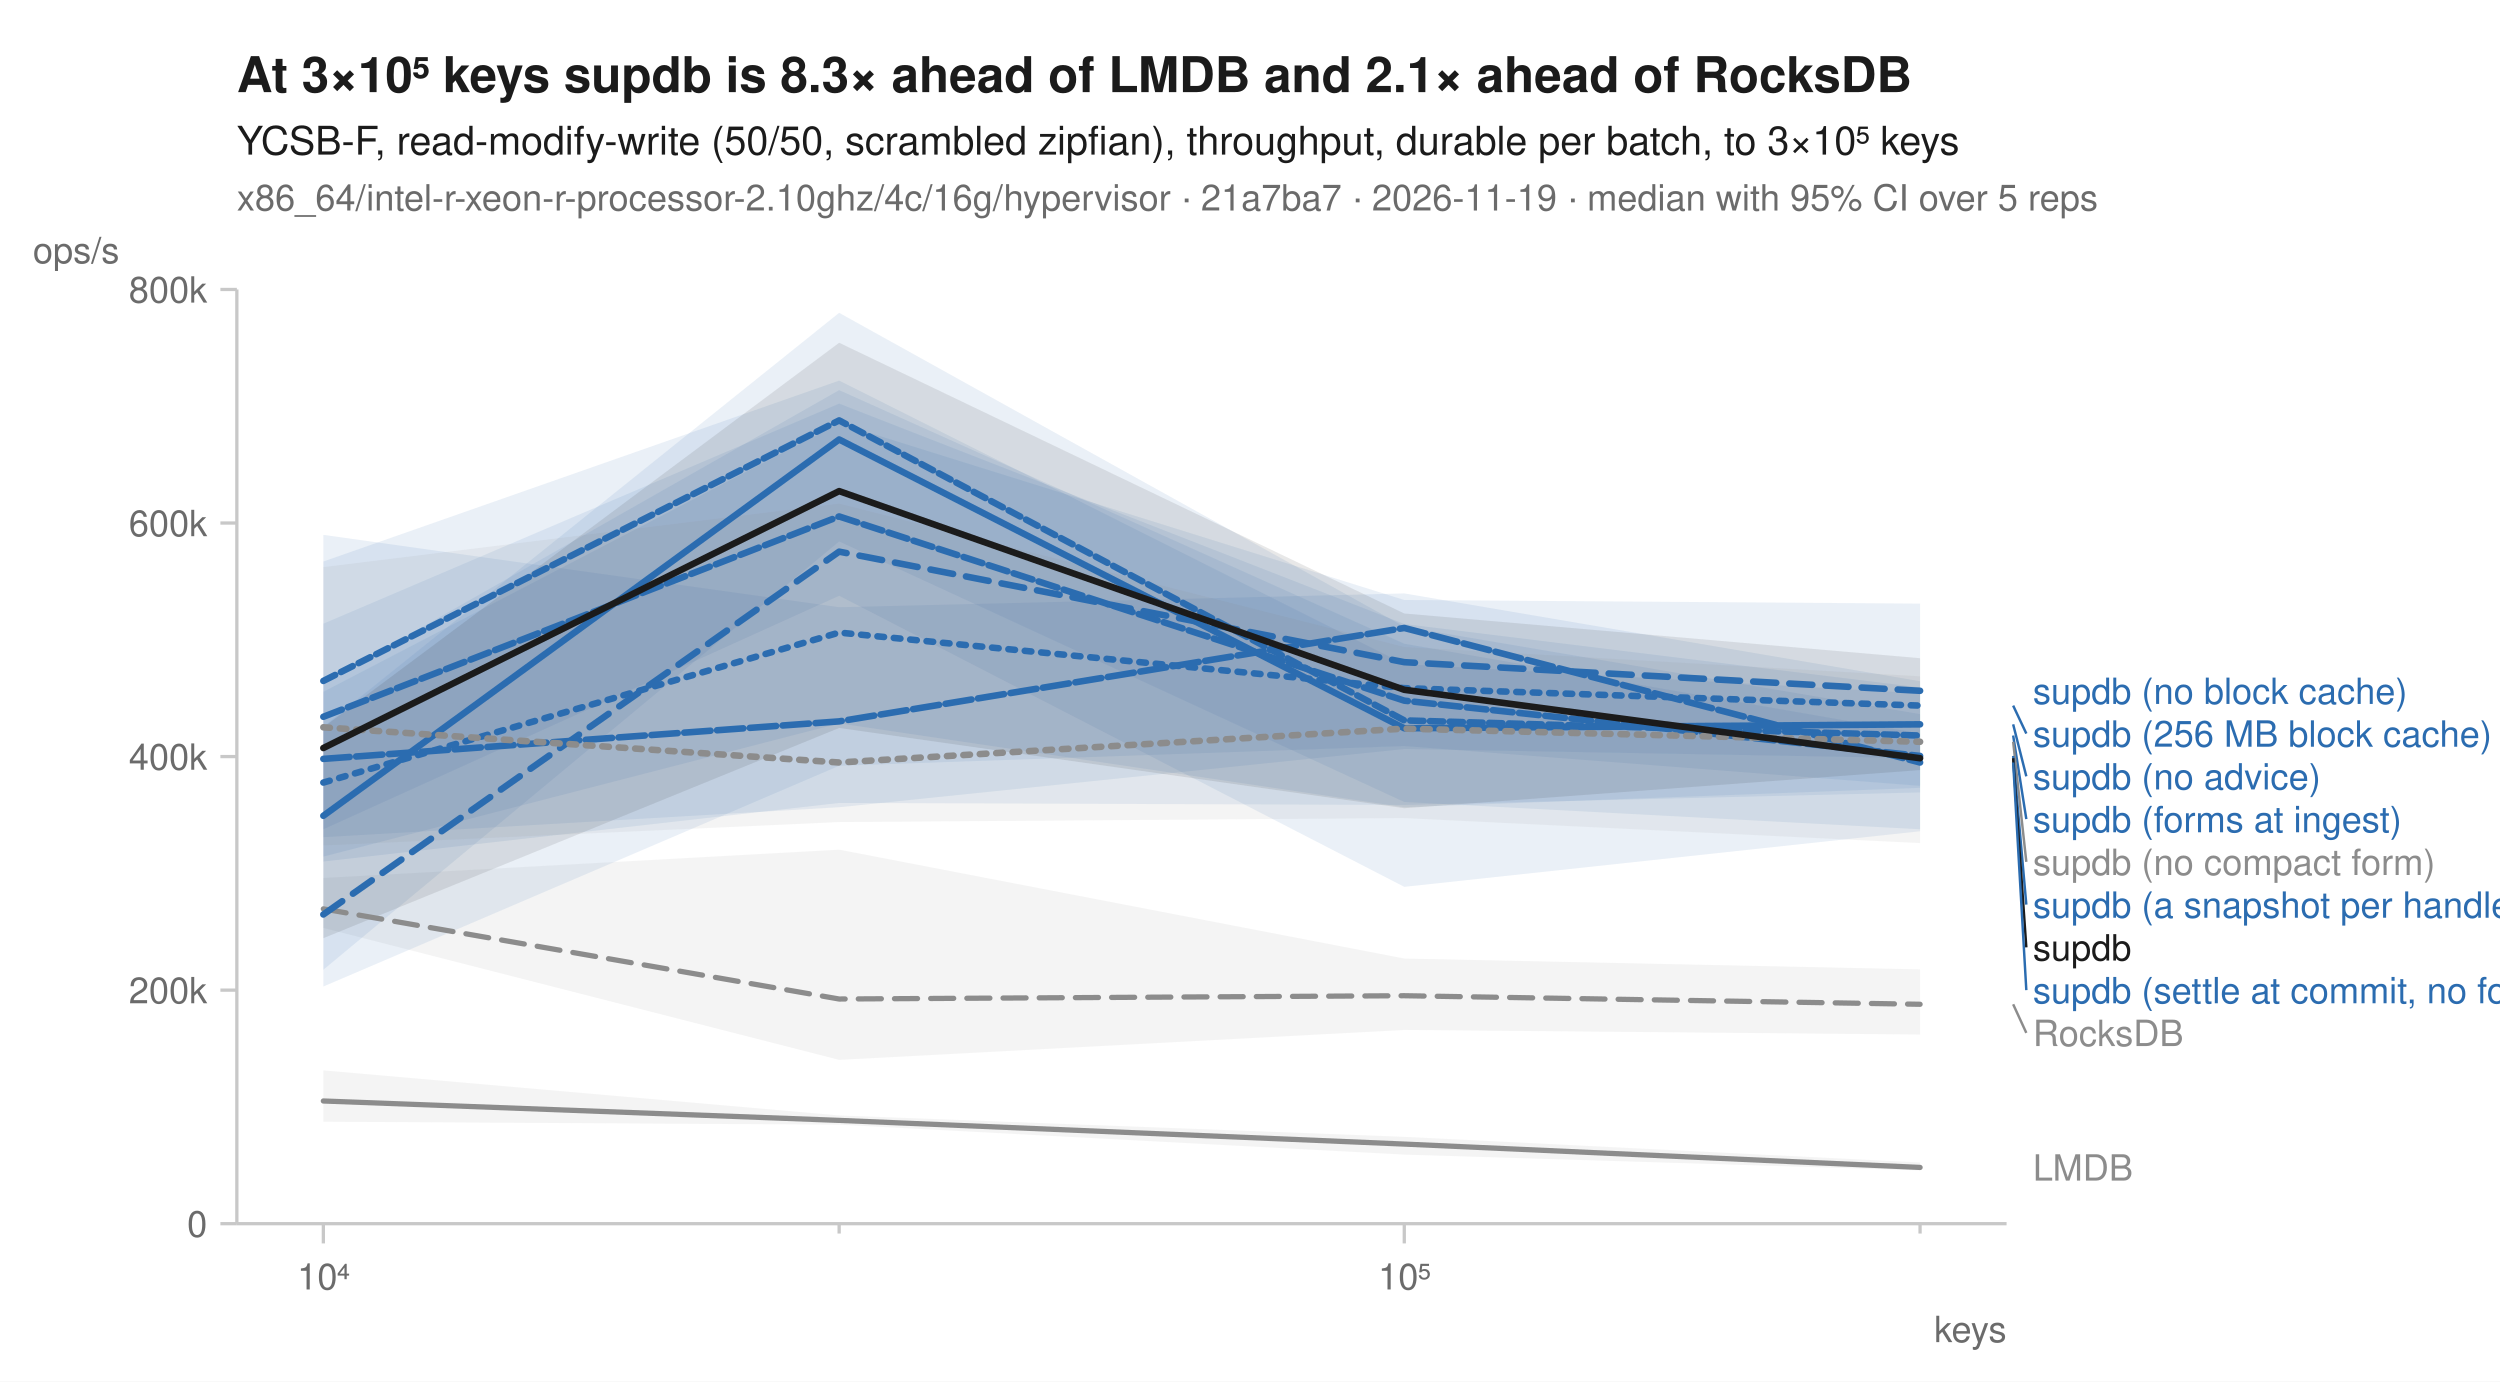
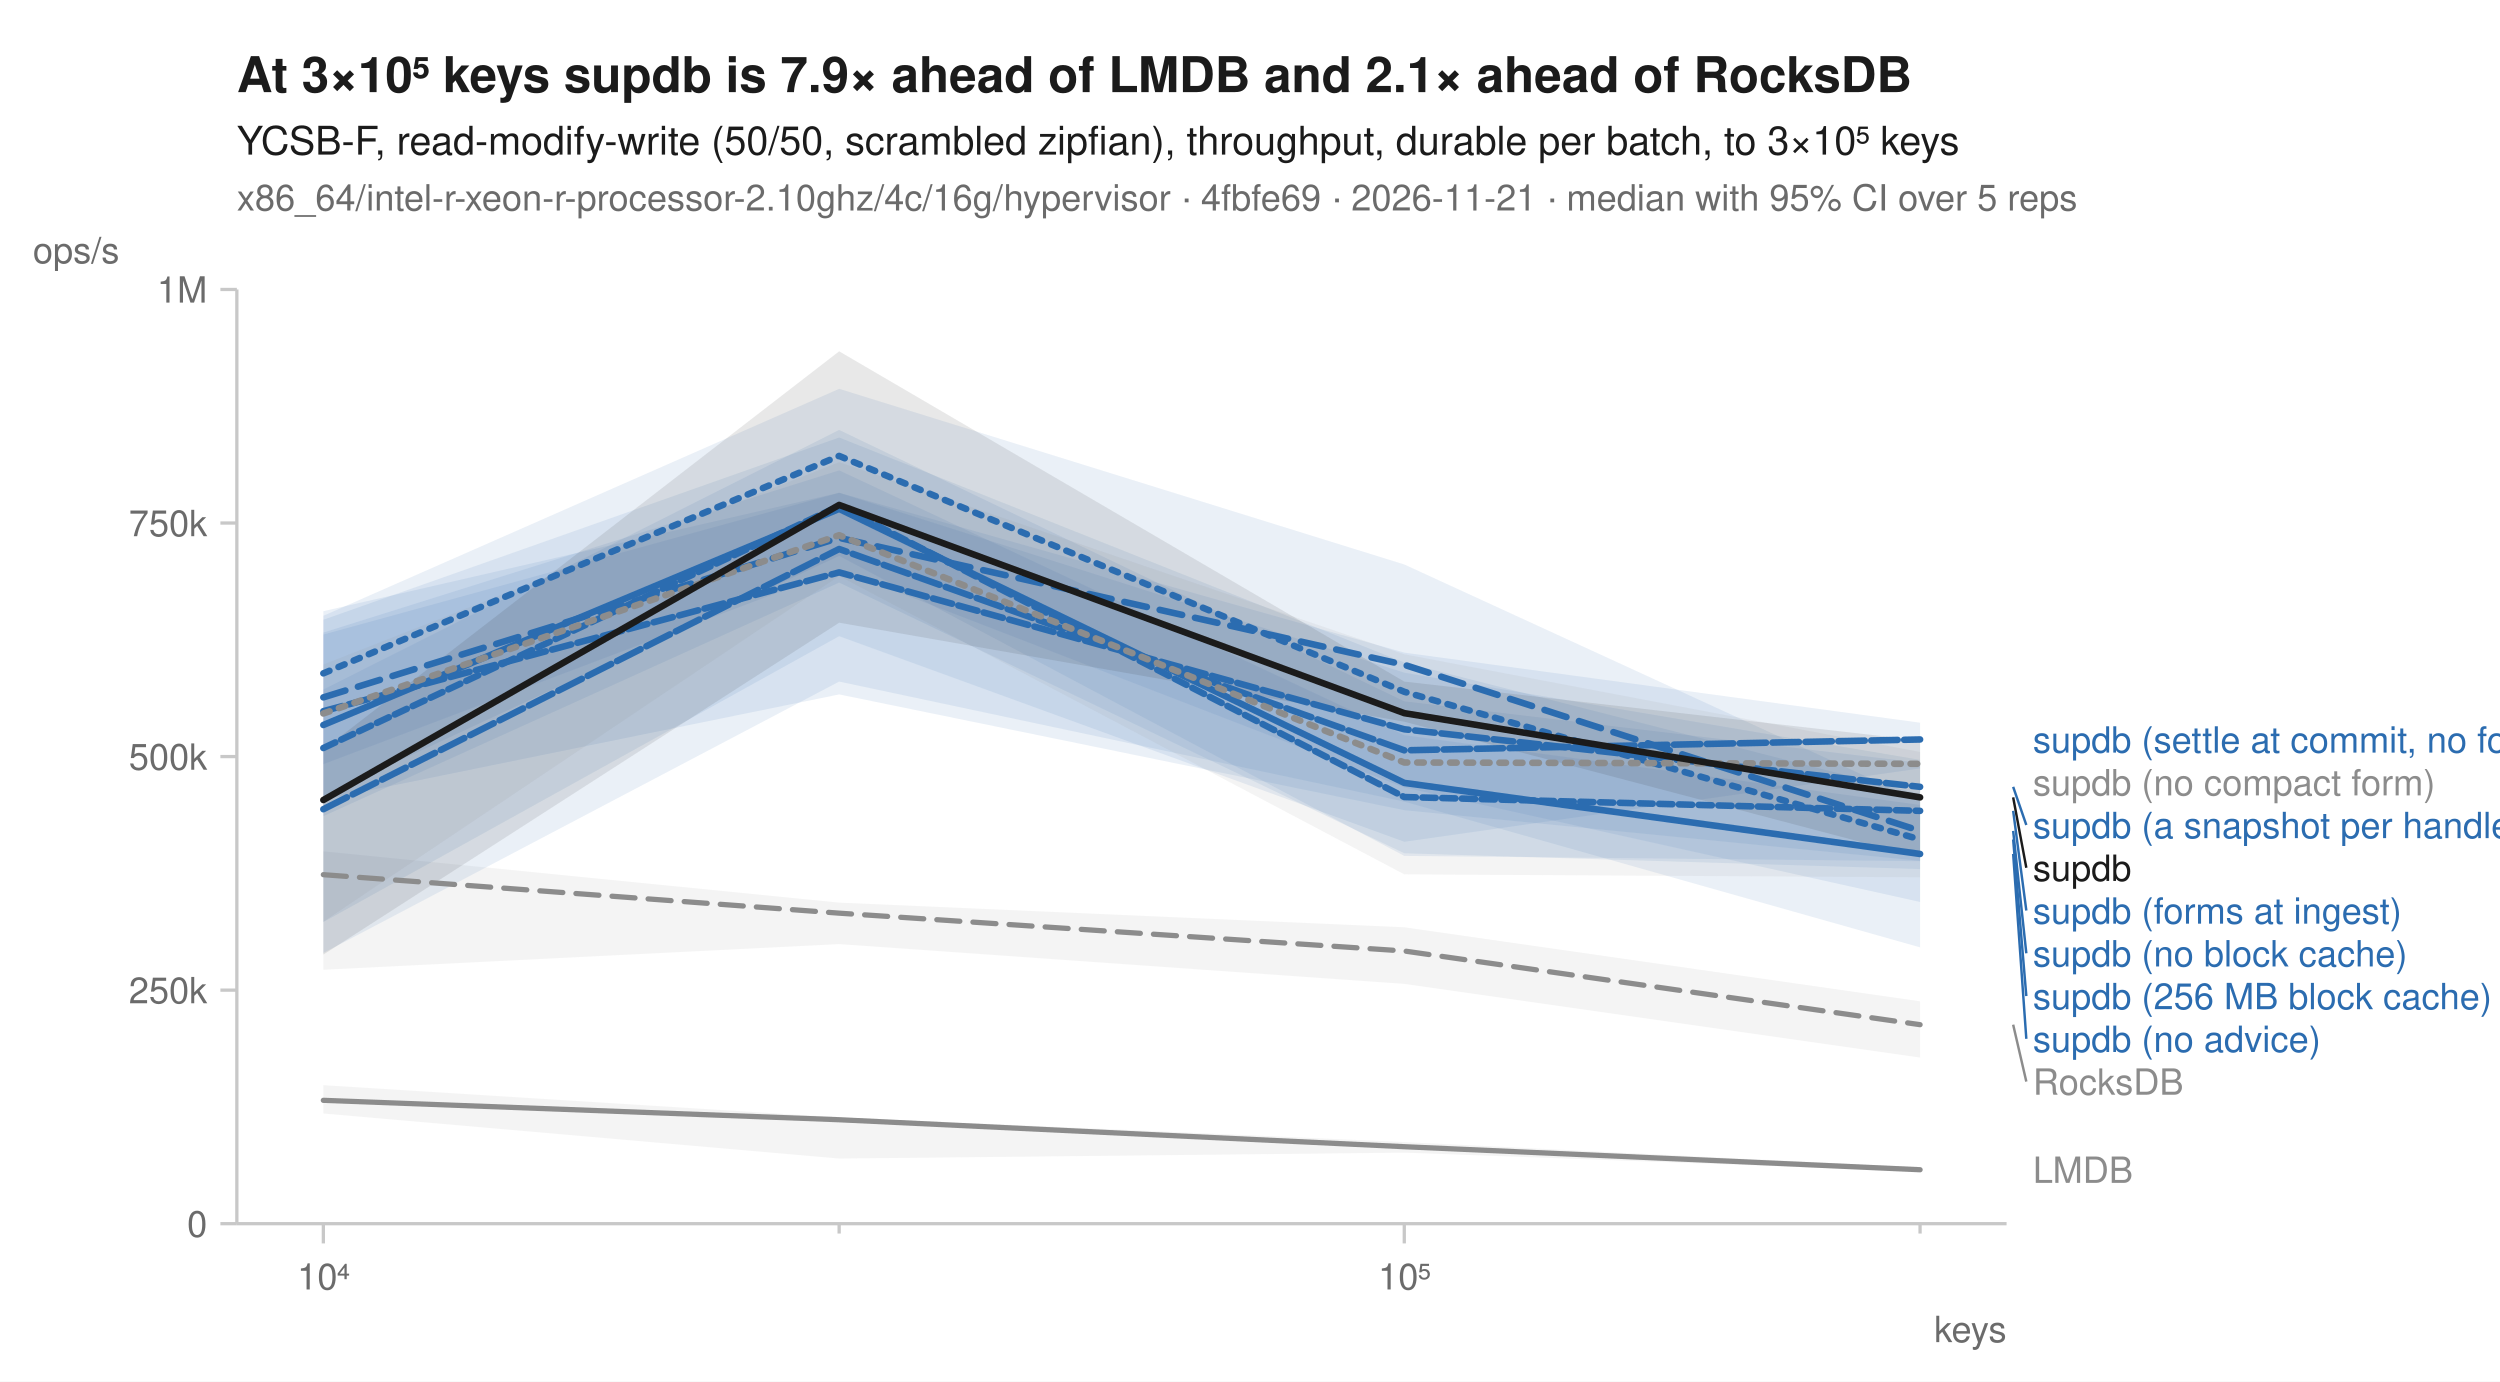
<svg xmlns="http://www.w3.org/2000/svg" width="760" height="420" viewBox="0 0 760 420" font-family="-apple-system, BlinkMacSystemFont, 'Segoe UI', Helvetica, Arial, sans-serif" fill="#1b1b1b">
  <rect width="760" height="420" fill="white" />
-   <text x="72" y="28" font-size="15" font-weight="600">At 3×10⁵ keys supdb is 8.3× ahead of LMDB and 2.1× ahead of RocksDB</text>
+   <text x="72" y="28" font-size="15" font-weight="600">At 3×10⁵ keys supdb is 7.9× ahead of LMDB and 2.1× ahead of RocksDB</text>
  <text x="72" y="47" font-size="12">YCSB-F, read-modify-write (50/50, scrambled zipfian), throughput, durable per batch, to 3×10⁵ keys</text>
-   <text x="72" y="64" font-size="11" fill="#6b6b6b">x86_64/intel-r-xeon-r-processor-2.10ghz/4c/16g/hypervisor · 21a7ba7 · 2026-11-19 · median with 95% CI over 5 reps</text>
+   <text x="72" y="64" font-size="11" fill="#6b6b6b">x86_64/intel-r-xeon-r-processor-2.10ghz/4c/16g/hypervisor · 4fbfe69 · 2026-11-21 · median with 95% CI over 5 reps</text>
  <line x1="72" y1="372" x2="610" y2="372" stroke="#c8c8c8" stroke-width="1" />
  <line x1="72" y1="88" x2="72" y2="372" stroke="#c8c8c8" stroke-width="1" />
  <line x1="98.3" y1="372" x2="98.3" y2="378" stroke="#c8c8c8" stroke-width="1" />
  <text x="98.3" y="392" font-size="11" text-anchor="middle" fill="#6b6b6b">10⁴</text>
  <line x1="255.1" y1="372" x2="255.1" y2="375" stroke="#c8c8c8" stroke-width="1" />
  <line x1="426.9" y1="372" x2="426.9" y2="378" stroke="#c8c8c8" stroke-width="1" />
  <text x="426.9" y="392" font-size="11" text-anchor="middle" fill="#6b6b6b">10⁵</text>
  <line x1="583.7" y1="372" x2="583.7" y2="375" stroke="#c8c8c8" stroke-width="1" />
  <text x="610" y="408" font-size="11" text-anchor="end" fill="#6b6b6b">keys</text>
  <line x1="67" y1="372.0" x2="72" y2="372.0" stroke="#c8c8c8" stroke-width="1" />
  <text x="63" y="376.0" font-size="11" text-anchor="end" fill="#6b6b6b">0</text>
  <line x1="67" y1="301.0" x2="72" y2="301.0" stroke="#c8c8c8" stroke-width="1" />
-   <text x="63" y="305.0" font-size="11" text-anchor="end" fill="#6b6b6b">200k</text>
+   <text x="63" y="305.0" font-size="11" text-anchor="end" fill="#6b6b6b">250k</text>
  <line x1="67" y1="230.0" x2="72" y2="230.0" stroke="#c8c8c8" stroke-width="1" />
-   <text x="63" y="234.0" font-size="11" text-anchor="end" fill="#6b6b6b">400k</text>
+   <text x="63" y="234.0" font-size="11" text-anchor="end" fill="#6b6b6b">500k</text>
  <line x1="67" y1="159.0" x2="72" y2="159.0" stroke="#c8c8c8" stroke-width="1" />
-   <text x="63" y="163.0" font-size="11" text-anchor="end" fill="#6b6b6b">600k</text>
+   <text x="63" y="163.0" font-size="11" text-anchor="end" fill="#6b6b6b">750k</text>
  <line x1="67" y1="88.0" x2="72" y2="88.0" stroke="#c8c8c8" stroke-width="1" />
-   <text x="63" y="92.0" font-size="11" text-anchor="end" fill="#6b6b6b">800k</text>
+   <text x="63" y="92.0" font-size="11" text-anchor="end" fill="#6b6b6b">1M</text>
  <text x="10" y="80" font-size="11" text-anchor="start" fill="#6b6b6b">ops/s</text>
-   <path d="M98.3,266.9 L255.1,258.3 L426.9,291.4 L583.7,294.7 L583.7,314.5 L426.9,313.1 L255.1,322.2 L98.3,282.1 Z" fill="#8c8c8c" fill-opacity="0.10" />
-   <path d="M98.3,325.4 L255.1,339.1 L426.9,345.6 L583.7,353.4 L583.7,355.8 L426.9,351.0 L255.1,341.9 L98.3,341.0 Z" fill="#8c8c8c" fill-opacity="0.10" />
-   <path d="M98.3,189.6 L255.1,122.7 L426.9,189.7 L583.7,209.0 L583.7,230.5 L426.9,227.7 L255.1,245.4 L98.3,254.5 Z" fill="#2b6cb0" fill-opacity="0.10" />
-   <path d="M98.3,210.3 L255.1,128.7 L426.9,182.4 L583.7,183.5 L583.7,238.9 L426.9,226.8 L255.1,232.8 L98.3,299.9 Z" fill="#2b6cb0" fill-opacity="0.10" />
-   <path d="M98.3,220.9 L255.1,95.1 L426.9,190.5 L583.7,217.1 L583.7,252.1 L426.9,243.8 L255.1,164.6 L98.3,294.8 Z" fill="#2b6cb0" fill-opacity="0.10" />
-   <path d="M98.3,207.7 L255.1,118.6 L426.9,195.7 L583.7,223.0 L583.7,239.5 L426.9,245.4 L255.1,219.9 L98.3,260.4 Z" fill="#2b6cb0" fill-opacity="0.10" />
-   <path d="M98.3,162.6 L255.1,184.6 L426.9,180.4 L583.7,207.1 L583.7,240.9 L426.9,244.7 L255.1,244.1 L98.3,261.9 Z" fill="#2b6cb0" fill-opacity="0.10" />
-   <path d="M98.3,170.7 L255.1,115.7 L426.9,201.9 L583.7,210.8 L583.7,252.7 L426.9,269.6 L255.1,181.1 L98.3,252.1 Z" fill="#2b6cb0" fill-opacity="0.10" />
-   <path d="M98.3,172.4 L255.1,153.1 L426.9,196.7 L583.7,205.6 L583.7,256.3 L426.9,248.7 L255.1,249.9 L98.3,257.0 Z" fill="#8c8c8c" fill-opacity="0.10" />
-   <path d="M98.3,221.1 L255.1,104.2 L426.9,186.5 L583.7,200.1 L583.7,234.1 L426.9,245.7 L255.1,221.3 L98.3,285.2 Z" fill="#1b1b1b" fill-opacity="0.10" />
-   <path d="M98.3,276.3 L255.1,303.7 L426.9,302.7 L583.7,305.3 " fill="none" stroke="#8c8c8c" stroke-width="1.6" stroke-linejoin="round" stroke-linecap="round" stroke-dasharray="7,4" />
-   <path d="M98.3,334.7 L255.1,340.6 L426.9,347.8 L583.7,354.9 " fill="none" stroke="#8c8c8c" stroke-width="1.6" stroke-linejoin="round" stroke-linecap="round" />
-   <path d="M98.3,237.9 L255.1,192.3 L426.9,209.2 L583.7,214.5 " fill="none" stroke="#2b6cb0" stroke-width="2" stroke-linejoin="round" stroke-linecap="round" stroke-dasharray="2,3" />
-   <path d="M98.3,278.0 L255.1,167.7 L426.9,201.3 L583.7,210.0 " fill="none" stroke="#2b6cb0" stroke-width="2" stroke-linejoin="round" stroke-linecap="round" stroke-dasharray="7,4" />
-   <path d="M98.3,248.0 L255.1,133.6 L426.9,221.4 L583.7,220.2 " fill="none" stroke="#2b6cb0" stroke-width="2" stroke-linejoin="round" stroke-linecap="round" />
-   <path d="M98.3,217.9 L255.1,157.0 L426.9,213.0 L583.7,229.8 " fill="none" stroke="#2b6cb0" stroke-width="2" stroke-linejoin="round" stroke-linecap="round" stroke-dasharray="6,2" />
-   <path d="M98.3,230.7 L255.1,219.3 L426.9,190.9 L583.7,231.8 " fill="none" stroke="#2b6cb0" stroke-width="2" stroke-linejoin="round" stroke-linecap="round" stroke-dasharray="8,2" />
-   <path d="M98.3,207.0 L255.1,127.8 L426.9,219.0 L583.7,223.6 " fill="none" stroke="#2b6cb0" stroke-width="2" stroke-linejoin="round" stroke-linecap="round" stroke-dasharray="4,2" />
-   <path d="M98.3,221.1 L255.1,231.8 L426.9,221.5 L583.7,225.5 " fill="none" stroke="#8c8c8c" stroke-width="2" stroke-linejoin="round" stroke-linecap="round" stroke-dasharray="2,3" />
-   <path d="M98.3,227.4 L255.1,149.3 L426.9,209.7 L583.7,230.5 " fill="none" stroke="#1b1b1b" stroke-width="2" stroke-linejoin="round" stroke-linecap="round" />
-   <text x="618.0" y="214.0" font-size="11" fill="#2b6cb0">supdb (no block cache)</text>
-   <line x1="612.0" y1="214.5" x2="616.0" y2="223.0" stroke="#2b6cb0" stroke-width="0.75" />
-   <text x="618.0" y="227.0" font-size="11" fill="#2b6cb0">supdb (256 MB block cache)</text>
-   <line x1="612.0" y1="220.2" x2="616.0" y2="236.0" stroke="#2b6cb0" stroke-width="0.75" />
-   <text x="618.0" y="240.0" font-size="11" fill="#2b6cb0">supdb (no advice)</text>
-   <line x1="612.0" y1="223.6" x2="616.0" y2="249.0" stroke="#2b6cb0" stroke-width="0.75" />
-   <text x="618.0" y="253.0" font-size="11" fill="#2b6cb0">supdb (forms at ingest)</text>
-   <line x1="612.0" y1="225.5" x2="616.0" y2="262.0" stroke="#8c8c8c" stroke-width="0.75" />
-   <text x="618.0" y="266.0" font-size="11" fill="#8c8c8c">supdb (no compact form)</text>
-   <line x1="612.0" y1="229.8" x2="616.0" y2="275.0" stroke="#2b6cb0" stroke-width="0.75" />
-   <text x="618.0" y="279.0" font-size="11" fill="#2b6cb0">supdb (a snapshot per handle)</text>
-   <line x1="612.0" y1="230.5" x2="616.0" y2="288.0" stroke="#1b1b1b" stroke-width="0.75" />
-   <text x="618.0" y="292.0" font-size="11" fill="#1b1b1b">supdb</text>
-   <line x1="612.0" y1="231.8" x2="616.0" y2="301.0" stroke="#2b6cb0" stroke-width="0.75" />
-   <text x="618.0" y="305.0" font-size="11" fill="#2b6cb0">supdb (settle at commit, no forms)</text>
-   <line x1="612.0" y1="305.3" x2="616.0" y2="314.0" stroke="#8c8c8c" stroke-width="0.75" />
-   <text x="618.0" y="318.0" font-size="11" fill="#8c8c8c">RocksDB</text>
-   <text x="618.0" y="358.9" font-size="11" fill="#8c8c8c">LMDB</text>
+   <path d="M98.3,258.8 L255.1,274.4 L426.9,281.9 L583.7,304.4 L583.7,321.5 L426.9,299.1 L255.1,287.0 L98.3,294.8 Z" fill="#8c8c8c" fill-opacity="0.10" />
+   <path d="M98.3,329.9 L255.1,339.7 L426.9,347.2 L583.7,354.9 L583.7,356.1 L426.9,350.4 L255.1,352.2 L98.3,338.5 Z" fill="#8c8c8c" fill-opacity="0.10" />
+   <path d="M98.3,188.4 L255.1,133.0 L426.9,201.4 L583.7,241.4 L583.7,264.2 L426.9,259.4 L255.1,177.1 L98.3,248.1 Z" fill="#2b6cb0" fill-opacity="0.10" />
+   <path d="M98.3,187.2 L255.1,118.2 L426.9,171.6 L583.7,243.6 L583.7,288.0 L426.9,243.7 L255.1,207.2 L98.3,289.7 Z" fill="#2b6cb0" fill-opacity="0.10" />
+   <path d="M98.3,192.3 L255.1,143.0 L426.9,223.5 L583.7,244.7 L583.7,274.2 L426.9,239.4 L255.1,173.1 L98.3,232.3 Z" fill="#2b6cb0" fill-opacity="0.10" />
+   <path d="M98.3,185.8 L255.1,149.8 L426.9,204.5 L583.7,231.0 L583.7,261.7 L426.9,246.3 L255.1,211.1 L98.3,243.1 Z" fill="#2b6cb0" fill-opacity="0.10" />
+   <path d="M98.3,192.9 L255.1,149.8 L426.9,198.4 L583.7,219.7 L583.7,233.6 L426.9,255.9 L255.1,193.4 L98.3,280.3 Z" fill="#2b6cb0" fill-opacity="0.10" />
+   <path d="M98.3,209.6 L255.1,130.7 L426.9,213.2 L583.7,231.9 L583.7,261.8 L426.9,260.2 L255.1,169.0 L98.3,242.0 Z" fill="#2b6cb0" fill-opacity="0.10" />
+   <path d="M98.3,202.0 L255.1,140.5 L426.9,198.9 L583.7,228.6 L583.7,266.7 L426.9,265.8 L255.1,175.1 L98.3,280.2 Z" fill="#8c8c8c" fill-opacity="0.10" />
+   <path d="M98.3,227.9 L255.1,106.8 L426.9,207.2 L583.7,225.1 L583.7,260.7 L426.9,219.4 L255.1,189.3 L98.3,290.2 Z" fill="#1b1b1b" fill-opacity="0.10" />
+   <path d="M98.3,265.9 L255.1,277.6 L426.9,289.1 L583.7,311.5 " fill="none" stroke="#8c8c8c" stroke-width="1.6" stroke-linejoin="round" stroke-linecap="round" stroke-dasharray="7,4" />
+   <path d="M98.3,334.5 L255.1,340.4 L426.9,348.6 L583.7,355.6 " fill="none" stroke="#8c8c8c" stroke-width="1.6" stroke-linejoin="round" stroke-linecap="round" />
+   <path d="M98.3,204.7 L255.1,138.6 L426.9,210.3 L583.7,255.2 " fill="none" stroke="#2b6cb0" stroke-width="2" stroke-linejoin="round" stroke-linecap="round" stroke-dasharray="2,3" />
+   <path d="M98.3,212.0 L255.1,163.5 L426.9,202.1 L583.7,252.6 " fill="none" stroke="#2b6cb0" stroke-width="2" stroke-linejoin="round" stroke-linecap="round" stroke-dasharray="7,4" />
+   <path d="M98.3,220.4 L255.1,154.7 L426.9,238.0 L583.7,259.6 " fill="none" stroke="#2b6cb0" stroke-width="2" stroke-linejoin="round" stroke-linecap="round" />
+   <path d="M98.3,216.2 L255.1,174.0 L426.9,221.7 L583.7,239.2 " fill="none" stroke="#2b6cb0" stroke-width="2" stroke-linejoin="round" stroke-linecap="round" stroke-dasharray="6,2" />
+   <path d="M98.3,246.0 L255.1,166.9 L426.9,228.1 L583.7,224.8 " fill="none" stroke="#2b6cb0" stroke-width="2" stroke-linejoin="round" stroke-linecap="round" stroke-dasharray="8,2" />
+   <path d="M98.3,227.4 L255.1,153.8 L426.9,242.3 L583.7,246.5 " fill="none" stroke="#2b6cb0" stroke-width="2" stroke-linejoin="round" stroke-linecap="round" stroke-dasharray="4,2" />
+   <path d="M98.3,216.9 L255.1,162.7 L426.9,231.8 L583.7,232.2 " fill="none" stroke="#8c8c8c" stroke-width="2" stroke-linejoin="round" stroke-linecap="round" stroke-dasharray="2,3" />
+   <path d="M98.3,243.2 L255.1,153.5 L426.9,216.8 L583.7,242.4 " fill="none" stroke="#1b1b1b" stroke-width="2" stroke-linejoin="round" stroke-linecap="round" />
+   <text x="618.0" y="228.8" font-size="11" fill="#2b6cb0">supdb (settle at commit, no forms)</text>
+   <text x="618.0" y="241.8" font-size="11" fill="#8c8c8c">supdb (no compact form)</text>
+   <line x1="612.0" y1="239.2" x2="616.0" y2="250.8" stroke="#2b6cb0" stroke-width="0.75" />
+   <text x="618.0" y="254.8" font-size="11" fill="#2b6cb0">supdb (a snapshot per handle)</text>
+   <line x1="612.0" y1="242.4" x2="616.0" y2="263.8" stroke="#1b1b1b" stroke-width="0.75" />
+   <text x="618.0" y="267.8" font-size="11" fill="#1b1b1b">supdb</text>
+   <line x1="612.0" y1="246.5" x2="616.0" y2="276.8" stroke="#2b6cb0" stroke-width="0.75" />
+   <text x="618.0" y="280.8" font-size="11" fill="#2b6cb0">supdb (forms at ingest)</text>
+   <line x1="612.0" y1="252.6" x2="616.0" y2="289.8" stroke="#2b6cb0" stroke-width="0.75" />
+   <text x="618.0" y="293.8" font-size="11" fill="#2b6cb0">supdb (no block cache)</text>
+   <line x1="612.0" y1="255.2" x2="616.0" y2="302.8" stroke="#2b6cb0" stroke-width="0.75" />
+   <text x="618.0" y="306.8" font-size="11" fill="#2b6cb0">supdb (256 MB block cache)</text>
+   <line x1="612.0" y1="259.6" x2="616.0" y2="315.8" stroke="#2b6cb0" stroke-width="0.75" />
+   <text x="618.0" y="319.8" font-size="11" fill="#2b6cb0">supdb (no advice)</text>
+   <line x1="612.0" y1="311.5" x2="616.0" y2="328.8" stroke="#8c8c8c" stroke-width="0.75" />
+   <text x="618.0" y="332.8" font-size="11" fill="#8c8c8c">RocksDB</text>
+   <text x="618.0" y="359.6" font-size="11" fill="#8c8c8c">LMDB</text>
</svg>
